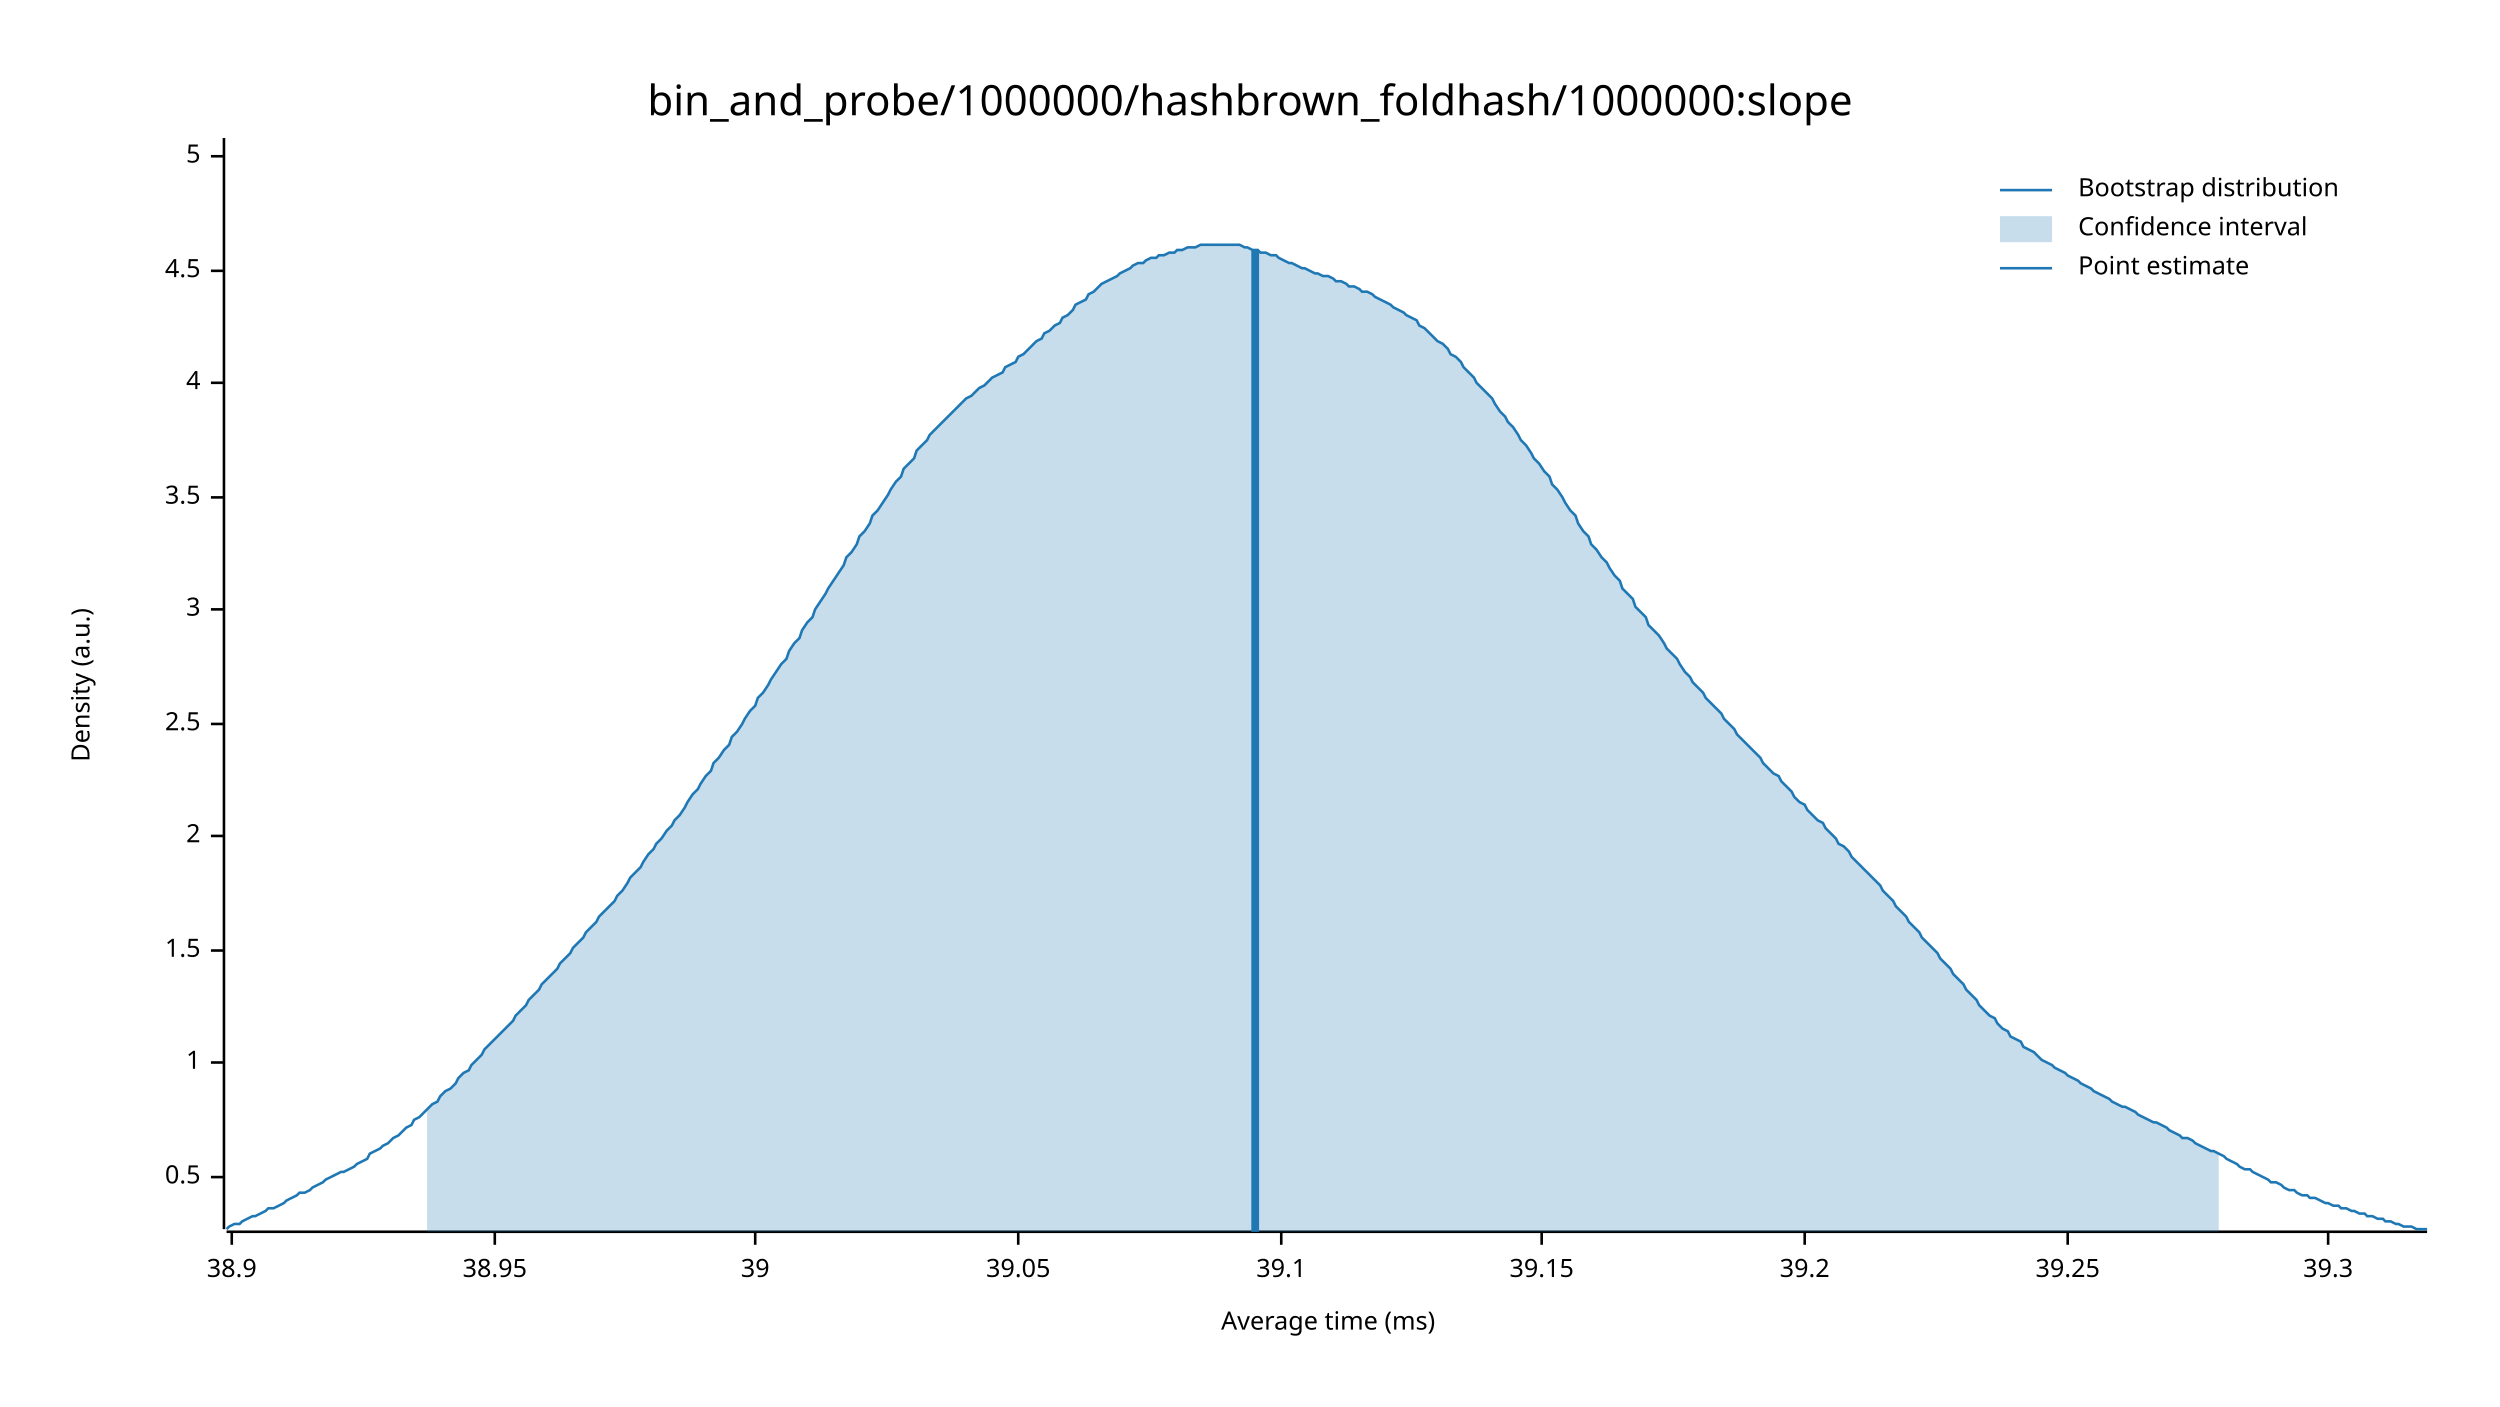
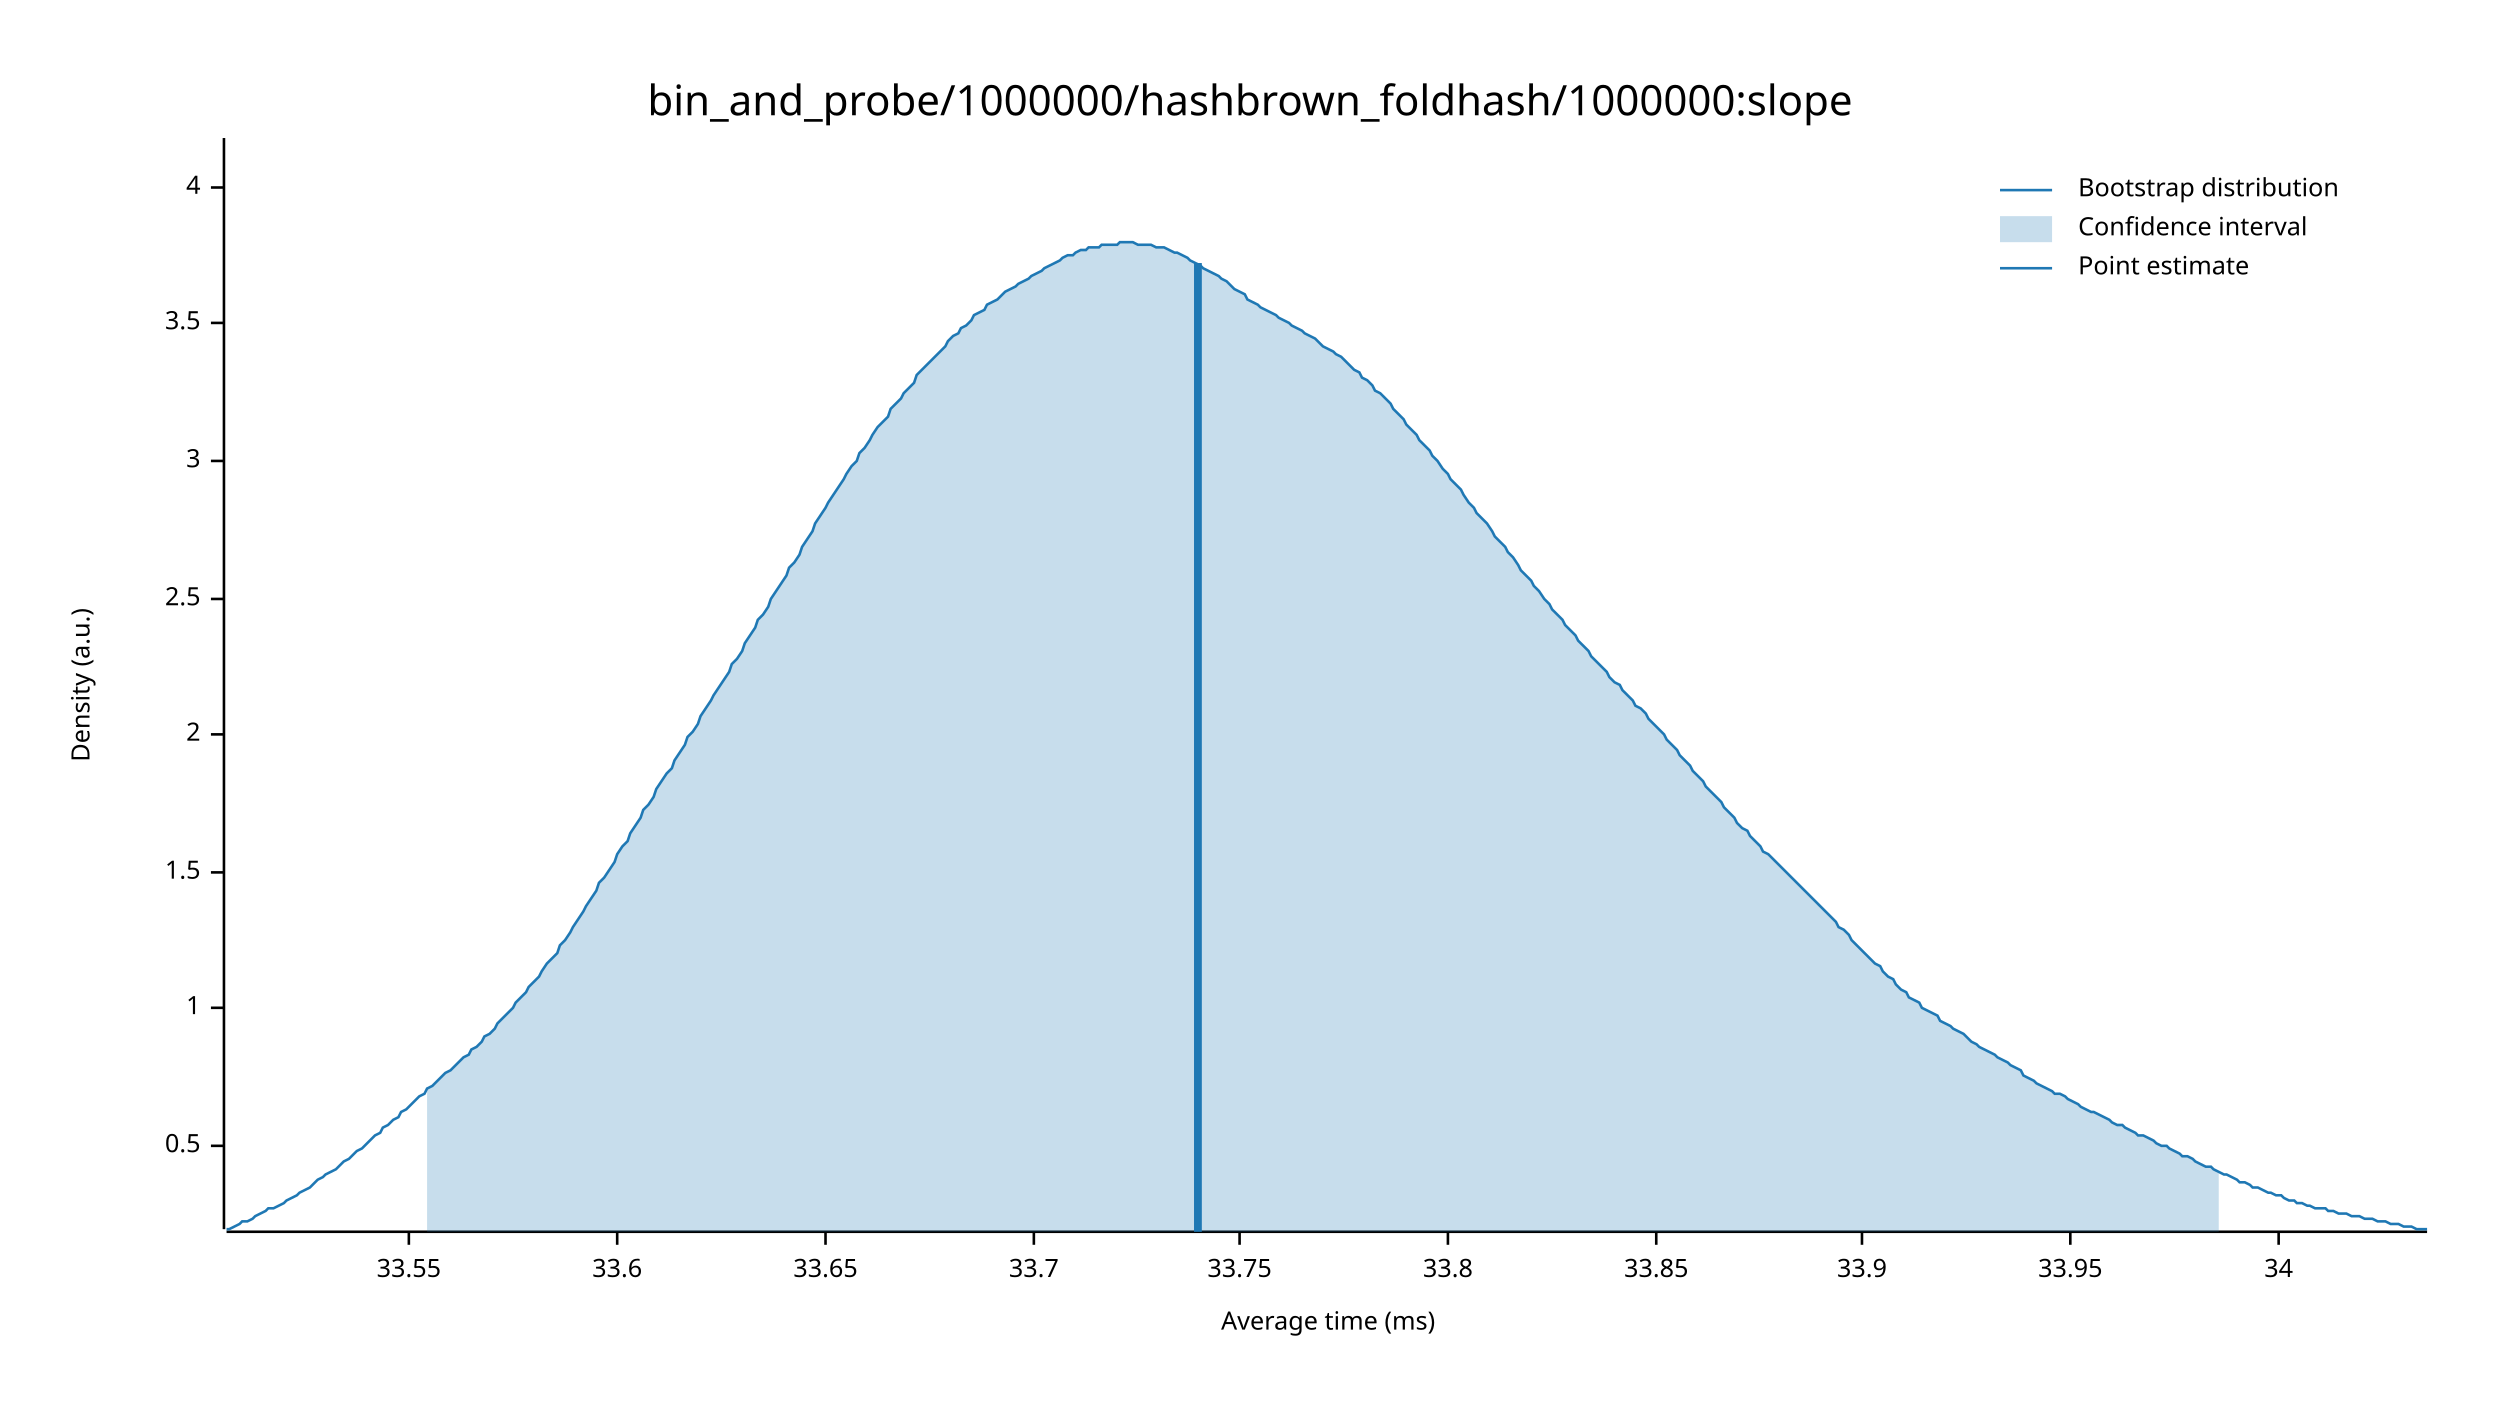
<svg xmlns="http://www.w3.org/2000/svg" width="960" height="540" viewBox="0 0 960 540">
  <text x="480" y="32" dy="0.76em" text-anchor="middle" font-family="sans-serif" font-size="16.129" opacity="1" fill="#000000">
bin_and_probe/1000000/hashbrown_foldhash/1000000:slope
</text>
  <text x="27" y="263" dy="0.76em" text-anchor="middle" font-family="sans-serif" font-size="9.677" opacity="1" fill="#000000" transform="rotate(270, 27, 263)">
Density (a.u.)
</text>
  <text x="510" y="513" dy="-0.5ex" text-anchor="middle" font-family="sans-serif" font-size="9.677" opacity="1" fill="#000000">
Average time (ms)
</text>
  <polyline fill="none" opacity="1" stroke="#000000" stroke-width="1" points="86,53 86,472 " />
-   <text x="77" y="452" dy="0.5ex" text-anchor="end" font-family="sans-serif" font-size="9.677" opacity="1" fill="#000000">
+   <text x="77" y="440" dy="0.5ex" text-anchor="end" font-family="sans-serif" font-size="9.677" opacity="1" fill="#000000">
0.5
</text>
-   <polyline fill="none" opacity="1" stroke="#000000" stroke-width="1" points="81,452 86,452 " />
-   <text x="77" y="408" dy="0.5ex" text-anchor="end" font-family="sans-serif" font-size="9.677" opacity="1" fill="#000000">
+   <polyline fill="none" opacity="1" stroke="#000000" stroke-width="1" points="81,440 86,440 " />
+   <text x="77" y="387" dy="0.5ex" text-anchor="end" font-family="sans-serif" font-size="9.677" opacity="1" fill="#000000">
1
</text>
-   <polyline fill="none" opacity="1" stroke="#000000" stroke-width="1" points="81,408 86,408 " />
-   <text x="77" y="365" dy="0.5ex" text-anchor="end" font-family="sans-serif" font-size="9.677" opacity="1" fill="#000000">
+   <polyline fill="none" opacity="1" stroke="#000000" stroke-width="1" points="81,387 86,387 " />
+   <text x="77" y="335" dy="0.5ex" text-anchor="end" font-family="sans-serif" font-size="9.677" opacity="1" fill="#000000">
1.5
</text>
-   <polyline fill="none" opacity="1" stroke="#000000" stroke-width="1" points="81,365 86,365 " />
-   <text x="77" y="321" dy="0.5ex" text-anchor="end" font-family="sans-serif" font-size="9.677" opacity="1" fill="#000000">
+   <polyline fill="none" opacity="1" stroke="#000000" stroke-width="1" points="81,335 86,335 " />
+   <text x="77" y="282" dy="0.5ex" text-anchor="end" font-family="sans-serif" font-size="9.677" opacity="1" fill="#000000">
2
</text>
-   <polyline fill="none" opacity="1" stroke="#000000" stroke-width="1" points="81,321 86,321 " />
-   <text x="77" y="278" dy="0.5ex" text-anchor="end" font-family="sans-serif" font-size="9.677" opacity="1" fill="#000000">
+   <polyline fill="none" opacity="1" stroke="#000000" stroke-width="1" points="81,282 86,282 " />
+   <text x="77" y="230" dy="0.5ex" text-anchor="end" font-family="sans-serif" font-size="9.677" opacity="1" fill="#000000">
2.5
</text>
-   <polyline fill="none" opacity="1" stroke="#000000" stroke-width="1" points="81,278 86,278 " />
-   <text x="77" y="234" dy="0.5ex" text-anchor="end" font-family="sans-serif" font-size="9.677" opacity="1" fill="#000000">
+   <polyline fill="none" opacity="1" stroke="#000000" stroke-width="1" points="81,230 86,230 " />
+   <text x="77" y="177" dy="0.5ex" text-anchor="end" font-family="sans-serif" font-size="9.677" opacity="1" fill="#000000">
3
</text>
-   <polyline fill="none" opacity="1" stroke="#000000" stroke-width="1" points="81,234 86,234 " />
-   <text x="77" y="191" dy="0.5ex" text-anchor="end" font-family="sans-serif" font-size="9.677" opacity="1" fill="#000000">
+   <polyline fill="none" opacity="1" stroke="#000000" stroke-width="1" points="81,177 86,177 " />
+   <text x="77" y="124" dy="0.5ex" text-anchor="end" font-family="sans-serif" font-size="9.677" opacity="1" fill="#000000">
3.5
</text>
-   <polyline fill="none" opacity="1" stroke="#000000" stroke-width="1" points="81,191 86,191 " />
-   <text x="77" y="147" dy="0.5ex" text-anchor="end" font-family="sans-serif" font-size="9.677" opacity="1" fill="#000000">
+   <polyline fill="none" opacity="1" stroke="#000000" stroke-width="1" points="81,124 86,124 " />
+   <text x="77" y="72" dy="0.5ex" text-anchor="end" font-family="sans-serif" font-size="9.677" opacity="1" fill="#000000">
4
</text>
-   <polyline fill="none" opacity="1" stroke="#000000" stroke-width="1" points="81,147 86,147 " />
-   <text x="77" y="104" dy="0.5ex" text-anchor="end" font-family="sans-serif" font-size="9.677" opacity="1" fill="#000000">
- 4.5
+   <polyline fill="none" opacity="1" stroke="#000000" stroke-width="1" points="81,72 86,72 " />
+   <polyline fill="none" opacity="1" stroke="#000000" stroke-width="1" points="87,473 932,473 " />
+   <text x="157" y="483" dy="0.76em" text-anchor="middle" font-family="sans-serif" font-size="9.677" opacity="1" fill="#000000">
+ 33.55
</text>
-   <polyline fill="none" opacity="1" stroke="#000000" stroke-width="1" points="81,104 86,104 " />
-   <text x="77" y="60" dy="0.5ex" text-anchor="end" font-family="sans-serif" font-size="9.677" opacity="1" fill="#000000">
- 5
+   <polyline fill="none" opacity="1" stroke="#000000" stroke-width="1" points="157,473 157,478 " />
+   <text x="237" y="483" dy="0.76em" text-anchor="middle" font-family="sans-serif" font-size="9.677" opacity="1" fill="#000000">
+ 33.6
</text>
-   <polyline fill="none" opacity="1" stroke="#000000" stroke-width="1" points="81,60 86,60 " />
-   <polyline fill="none" opacity="1" stroke="#000000" stroke-width="1" points="87,473 932,473 " />
-   <text x="89" y="483" dy="0.76em" text-anchor="middle" font-family="sans-serif" font-size="9.677" opacity="1" fill="#000000">
- 38.9
+   <polyline fill="none" opacity="1" stroke="#000000" stroke-width="1" points="237,473 237,478 " />
+   <text x="317" y="483" dy="0.76em" text-anchor="middle" font-family="sans-serif" font-size="9.677" opacity="1" fill="#000000">
+ 33.65
</text>
-   <polyline fill="none" opacity="1" stroke="#000000" stroke-width="1" points="89,473 89,478 " />
-   <text x="190" y="483" dy="0.76em" text-anchor="middle" font-family="sans-serif" font-size="9.677" opacity="1" fill="#000000">
- 38.95
+   <polyline fill="none" opacity="1" stroke="#000000" stroke-width="1" points="317,473 317,478 " />
+   <text x="397" y="483" dy="0.76em" text-anchor="middle" font-family="sans-serif" font-size="9.677" opacity="1" fill="#000000">
+ 33.7
</text>
-   <polyline fill="none" opacity="1" stroke="#000000" stroke-width="1" points="190,473 190,478 " />
-   <text x="290" y="483" dy="0.76em" text-anchor="middle" font-family="sans-serif" font-size="9.677" opacity="1" fill="#000000">
- 39
+   <polyline fill="none" opacity="1" stroke="#000000" stroke-width="1" points="397,473 397,478 " />
+   <text x="476" y="483" dy="0.76em" text-anchor="middle" font-family="sans-serif" font-size="9.677" opacity="1" fill="#000000">
+ 33.75
</text>
-   <polyline fill="none" opacity="1" stroke="#000000" stroke-width="1" points="290,473 290,478 " />
-   <text x="391" y="483" dy="0.76em" text-anchor="middle" font-family="sans-serif" font-size="9.677" opacity="1" fill="#000000">
- 39.05
+   <polyline fill="none" opacity="1" stroke="#000000" stroke-width="1" points="476,473 476,478 " />
+   <text x="556" y="483" dy="0.76em" text-anchor="middle" font-family="sans-serif" font-size="9.677" opacity="1" fill="#000000">
+ 33.8
</text>
-   <polyline fill="none" opacity="1" stroke="#000000" stroke-width="1" points="391,473 391,478 " />
-   <text x="492" y="483" dy="0.76em" text-anchor="middle" font-family="sans-serif" font-size="9.677" opacity="1" fill="#000000">
- 39.1
+   <polyline fill="none" opacity="1" stroke="#000000" stroke-width="1" points="556,473 556,478 " />
+   <text x="636" y="483" dy="0.76em" text-anchor="middle" font-family="sans-serif" font-size="9.677" opacity="1" fill="#000000">
+ 33.85
</text>
-   <polyline fill="none" opacity="1" stroke="#000000" stroke-width="1" points="492,473 492,478 " />
-   <text x="592" y="483" dy="0.76em" text-anchor="middle" font-family="sans-serif" font-size="9.677" opacity="1" fill="#000000">
- 39.15
+   <polyline fill="none" opacity="1" stroke="#000000" stroke-width="1" points="636,473 636,478 " />
+   <text x="715" y="483" dy="0.76em" text-anchor="middle" font-family="sans-serif" font-size="9.677" opacity="1" fill="#000000">
+ 33.9
</text>
-   <polyline fill="none" opacity="1" stroke="#000000" stroke-width="1" points="592,473 592,478 " />
-   <text x="693" y="483" dy="0.76em" text-anchor="middle" font-family="sans-serif" font-size="9.677" opacity="1" fill="#000000">
- 39.2
+   <polyline fill="none" opacity="1" stroke="#000000" stroke-width="1" points="715,473 715,478 " />
+   <text x="795" y="483" dy="0.76em" text-anchor="middle" font-family="sans-serif" font-size="9.677" opacity="1" fill="#000000">
+ 33.95
</text>
-   <polyline fill="none" opacity="1" stroke="#000000" stroke-width="1" points="693,473 693,478 " />
-   <text x="794" y="483" dy="0.76em" text-anchor="middle" font-family="sans-serif" font-size="9.677" opacity="1" fill="#000000">
- 39.25
+   <polyline fill="none" opacity="1" stroke="#000000" stroke-width="1" points="795,473 795,478 " />
+   <text x="875" y="483" dy="0.76em" text-anchor="middle" font-family="sans-serif" font-size="9.677" opacity="1" fill="#000000">
+ 34
</text>
-   <polyline fill="none" opacity="1" stroke="#000000" stroke-width="1" points="794,473 794,478 " />
-   <text x="894" y="483" dy="0.76em" text-anchor="middle" font-family="sans-serif" font-size="9.677" opacity="1" fill="#000000">
- 39.3
- </text>
-   <polyline fill="none" opacity="1" stroke="#000000" stroke-width="1" points="894,473 894,478 " />
-   <polyline fill="none" opacity="1" stroke="#1F78B4" stroke-width="1" points="87,472 88,471 90,470 92,470 93,469 95,468 97,467 98,467 100,466 102,465 103,464 105,464 107,463 109,462 110,461 112,460 114,459 115,458 117,458 119,457 120,456 122,455 124,454 125,453 127,452 129,451 131,450 132,450 134,449 136,448 137,447 139,446 141,445 142,443 144,442 146,441 147,440 149,439 151,437 153,436 154,435 156,433 158,432 159,430 161,429 163,427 164,426 166,424 168,423 169,421 171,419 173,418 175,416 176,414 178,412 180,411 181,409 183,407 185,405 186,403 188,401 190,399 191,398 193,396 195,394 197,392 198,390 200,388 202,386 203,384 205,382 207,380 208,378 210,376 212,374 214,372 215,370 217,368 219,366 220,364 222,362 224,360 225,358 227,356 229,354 230,352 232,350 234,348 236,346 237,344 239,342 241,339 242,337 244,335 246,333 247,331 249,328 251,326 252,324 254,322 256,319 258,317 259,315 261,313 263,310 264,308 266,305 268,303 269,301 271,298 273,296 274,293 276,291 278,288 280,286 281,283 283,281 285,278 286,276 288,273 290,271 291,268 293,266 295,263 296,261 298,258 300,255 302,253 303,250 305,247 307,245 308,242 310,239 312,237 313,234 315,231 317,228 318,226 320,223 322,220 324,217 325,214 327,212 329,209 330,206 332,204 334,201 335,198 337,196 339,193 341,190 342,188 344,185 346,183 347,180 349,178 351,176 352,173 354,171 356,169 357,167 359,165 361,163 363,161 364,160 366,158 368,156 369,155 371,153 373,152 374,151 376,149 378,148 379,147 381,145 383,144 385,143 386,141 388,140 390,139 391,137 393,136 395,134 396,133 398,131 400,130 401,128 403,127 405,125 407,124 408,122 410,121 412,119 413,117 415,116 417,115 418,113 420,112 422,110 423,109 425,108 427,107 429,106 430,105 432,104 434,103 435,102 437,101 439,101 440,100 442,99 444,99 445,98 447,98 449,97 451,97 452,96 454,96 456,95 457,95 459,95 461,94 462,94 464,94 466,94 468,94 469,94 471,94 473,94 474,94 476,94 478,95 479,95 481,96 483,96 484,97 486,97 488,98 490,98 491,99 493,100 495,101 496,101 498,102 500,103 501,103 503,104 505,105 506,105 508,106 510,106 512,107 513,108 515,108 517,109 518,110 520,110 522,111 523,112 525,112 527,113 528,114 530,115 532,116 534,117 535,118 537,119 539,120 540,121 542,122 544,123 545,125 547,126 549,128 550,129 552,131 554,132 556,134 557,136 559,137 561,139 562,141 564,143 566,145 567,147 569,149 571,151 573,153 574,155 576,158 578,160 579,162 581,164 583,167 584,169 586,171 588,174 589,176 591,178 593,181 595,183 596,186 598,188 600,191 601,193 603,196 605,198 606,201 608,204 610,206 611,209 613,211 615,214 617,216 618,218 620,221 622,223 623,226 625,228 627,230 628,233 630,235 632,237 633,240 635,242 637,244 639,247 640,249 642,251 644,253 645,255 647,258 649,260 650,262 652,264 654,266 655,268 657,270 659,272 661,274 662,276 664,278 666,280 667,282 669,284 671,286 672,287 674,289 676,291 677,293 679,295 681,297 683,298 684,300 686,302 688,304 689,306 691,308 693,309 694,311 696,313 698,315 700,316 701,318 703,320 705,322 706,324 708,325 710,327 711,329 713,331 715,333 716,334 718,336 720,338 722,340 723,342 725,344 727,346 728,348 730,350 732,352 733,354 735,356 737,358 738,360 740,362 742,364 744,366 745,368 747,370 749,372 750,374 752,376 754,378 755,380 757,382 759,384 760,386 762,388 764,390 766,391 767,393 769,395 771,396 772,398 774,399 776,400 777,402 779,403 781,404 782,405 784,407 786,408 788,409 789,410 791,411 793,412 794,413 796,414 798,415 799,416 801,417 803,418 804,419 806,420 808,421 810,422 811,423 813,424 815,425 816,425 818,426 820,427 821,428 823,429 825,430 827,431 828,431 830,432 832,433 833,434 835,435 837,436 838,437 840,437 842,438 843,439 845,440 847,441 849,442 850,442 852,443 854,444 855,445 857,446 859,447 860,448 862,449 864,449 865,450 867,451 869,452 871,453 872,454 874,454 876,455 877,456 879,457 881,457 882,458 884,459 886,459 887,460 889,460 891,461 893,462 894,462 896,463 898,463 899,464 901,464 903,465 904,465 906,466 908,466 909,467 911,467 913,468 915,468 916,469 918,469 920,470 921,470 923,471 925,471 926,471 928,472 930,472 932,472 " />
-   <polygon opacity="0.25" fill="#1F78B4" points="164,426 166,424 168,423 169,421 171,419 173,418 175,416 176,414 178,412 180,411 181,409 183,407 185,405 186,403 188,401 190,399 191,398 193,396 195,394 197,392 198,390 200,388 202,386 203,384 205,382 207,380 208,378 210,376 212,374 214,372 215,370 217,368 219,366 220,364 222,362 224,360 225,358 227,356 229,354 230,352 232,350 234,348 236,346 237,344 239,342 241,339 242,337 244,335 246,333 247,331 249,328 251,326 252,324 254,322 256,319 258,317 259,315 261,313 263,310 264,308 266,305 268,303 269,301 271,298 273,296 274,293 276,291 278,288 280,286 281,283 283,281 285,278 286,276 288,273 290,271 291,268 293,266 295,263 296,261 298,258 300,255 302,253 303,250 305,247 307,245 308,242 310,239 312,237 313,234 315,231 317,228 318,226 320,223 322,220 324,217 325,214 327,212 329,209 330,206 332,204 334,201 335,198 337,196 339,193 341,190 342,188 344,185 346,183 347,180 349,178 351,176 352,173 354,171 356,169 357,167 359,165 361,163 363,161 364,160 366,158 368,156 369,155 371,153 373,152 374,151 376,149 378,148 379,147 381,145 383,144 385,143 386,141 388,140 390,139 391,137 393,136 395,134 396,133 398,131 400,130 401,128 403,127 405,125 407,124 408,122 410,121 412,119 413,117 415,116 417,115 418,113 420,112 422,110 423,109 425,108 427,107 429,106 430,105 432,104 434,103 435,102 437,101 439,101 440,100 442,99 444,99 445,98 447,98 449,97 451,97 452,96 454,96 456,95 457,95 459,95 461,94 462,94 464,94 466,94 468,94 469,94 471,94 473,94 474,94 476,94 478,95 479,95 481,96 483,96 484,97 486,97 488,98 490,98 491,99 493,100 495,101 496,101 498,102 500,103 501,103 503,104 505,105 506,105 508,106 510,106 512,107 513,108 515,108 517,109 518,110 520,110 522,111 523,112 525,112 527,113 528,114 530,115 532,116 534,117 535,118 537,119 539,120 540,121 542,122 544,123 545,125 547,126 549,128 550,129 552,131 554,132 556,134 557,136 559,137 561,139 562,141 564,143 566,145 567,147 569,149 571,151 573,153 574,155 576,158 578,160 579,162 581,164 583,167 584,169 586,171 588,174 589,176 591,178 593,181 595,183 596,186 598,188 600,191 601,193 603,196 605,198 606,201 608,204 610,206 611,209 613,211 615,214 617,216 618,218 620,221 622,223 623,226 625,228 627,230 628,233 630,235 632,237 633,240 635,242 637,244 639,247 640,249 642,251 644,253 645,255 647,258 649,260 650,262 652,264 654,266 655,268 657,270 659,272 661,274 662,276 664,278 666,280 667,282 669,284 671,286 672,287 674,289 676,291 677,293 679,295 681,297 683,298 684,300 686,302 688,304 689,306 691,308 693,309 694,311 696,313 698,315 700,316 701,318 703,320 705,322 706,324 708,325 710,327 711,329 713,331 715,333 716,334 718,336 720,338 722,340 723,342 725,344 727,346 728,348 730,350 732,352 733,354 735,356 737,358 738,360 740,362 742,364 744,366 745,368 747,370 749,372 750,374 752,376 754,378 755,380 757,382 759,384 760,386 762,388 764,390 766,391 767,393 769,395 771,396 772,398 774,399 776,400 777,402 779,403 781,404 782,405 784,407 786,408 788,409 789,410 791,411 793,412 794,413 796,414 798,415 799,416 801,417 803,418 804,419 806,420 808,421 810,422 811,423 813,424 815,425 816,425 818,426 820,427 821,428 823,429 825,430 827,431 828,431 830,432 832,433 833,434 835,435 837,436 838,437 840,437 842,438 843,439 845,440 847,441 849,442 850,442 852,443 852,473 164,473 " />
-   <polyline fill="none" opacity="1" stroke="#1F78B4" stroke-width="3" points="482,473 482,96 " />
+   <polyline fill="none" opacity="1" stroke="#000000" stroke-width="1" points="875,473 875,478 " />
+   <polyline fill="none" opacity="1" stroke="#1F78B4" stroke-width="1" points="87,472 88,472 90,471 92,470 93,469 95,469 97,468 98,467 100,466 102,465 103,464 105,464 107,463 109,462 110,461 112,460 114,459 115,458 117,457 119,456 120,455 122,453 124,452 125,451 127,450 129,449 131,447 132,446 134,445 136,443 137,442 139,441 141,439 142,438 144,436 146,435 147,433 149,432 151,430 153,429 154,427 156,426 158,424 159,423 161,421 163,420 164,418 166,417 168,415 169,414 171,412 173,411 175,409 176,408 178,406 180,405 181,403 183,402 185,400 186,398 188,397 190,395 191,393 193,391 195,389 197,387 198,385 200,383 202,381 203,379 205,377 207,375 208,373 210,370 212,368 214,366 215,363 217,361 219,358 220,356 222,353 224,350 225,348 227,345 229,342 230,339 232,337 234,334 236,331 237,328 239,325 241,323 242,320 244,317 246,314 247,311 249,309 251,306 252,303 254,300 256,297 258,295 259,292 261,289 263,286 264,283 266,281 268,278 269,275 271,272 273,269 274,267 276,264 278,261 280,258 281,255 283,253 285,250 286,247 288,244 290,241 291,238 293,236 295,233 296,230 298,227 300,224 302,221 303,218 305,216 307,213 308,210 310,207 312,204 313,201 315,198 317,195 318,193 320,190 322,187 324,184 325,182 327,179 329,177 330,174 332,172 334,169 335,167 337,164 339,162 341,160 342,157 344,155 346,153 347,151 349,149 351,147 352,144 354,142 356,140 357,139 359,137 361,135 363,133 364,131 366,129 368,128 369,126 371,125 373,123 374,121 376,120 378,119 379,117 381,116 383,115 385,113 386,112 388,111 390,110 391,109 393,108 395,107 396,106 398,105 400,104 401,103 403,102 405,101 407,100 408,99 410,98 412,98 413,97 415,96 417,96 418,95 420,95 422,95 423,94 425,94 427,94 429,94 430,93 432,93 434,93 435,93 437,94 439,94 440,94 442,94 444,95 445,95 447,95 449,96 451,97 452,97 454,98 456,99 457,100 459,101 461,102 462,103 464,104 466,105 468,106 469,107 471,108 473,110 474,111 476,112 478,113 479,115 481,116 483,117 484,118 486,119 488,120 490,121 491,122 493,123 495,124 496,125 498,126 500,127 501,128 503,129 505,130 506,131 508,133 510,134 512,135 513,136 515,137 517,139 518,140 520,142 522,143 523,145 525,146 527,148 528,150 530,151 532,153 534,155 535,157 537,159 539,161 540,163 542,165 544,167 545,169 547,171 549,173 550,175 552,177 554,180 556,182 557,184 559,186 561,188 562,190 564,193 566,195 567,197 569,199 571,201 573,204 574,206 576,208 578,210 579,212 581,214 583,217 584,219 586,221 588,223 589,225 591,227 593,230 595,232 596,234 598,236 600,238 601,240 603,242 605,244 606,246 608,248 610,250 611,252 613,254 615,256 617,258 618,260 620,262 622,263 623,265 625,267 627,269 628,271 630,272 632,274 633,276 635,278 637,280 639,282 640,284 642,286 644,288 645,290 647,292 649,294 650,296 652,298 654,300 655,302 657,304 659,306 661,308 662,310 664,312 666,314 667,316 669,318 671,319 672,321 674,323 676,325 677,327 679,328 681,330 683,332 684,333 686,335 688,337 689,338 691,340 693,342 694,343 696,345 698,347 700,349 701,350 703,352 705,354 706,356 708,357 710,359 711,361 713,363 715,365 716,366 718,368 720,370 722,371 723,373 725,375 727,376 728,378 730,380 732,381 733,383 735,384 737,385 738,387 740,388 742,389 744,390 745,392 747,393 749,394 750,395 752,396 754,397 755,398 757,400 759,401 760,402 762,403 764,404 766,405 767,406 769,407 771,408 772,409 774,410 776,411 777,413 779,414 781,415 782,416 784,417 786,418 788,419 789,420 791,420 793,421 794,422 796,423 798,424 799,425 801,426 803,427 804,427 806,428 808,429 810,430 811,431 813,432 815,432 816,433 818,434 820,435 821,436 823,436 825,437 827,438 828,439 830,440 832,440 833,441 835,442 837,443 838,444 840,444 842,445 843,446 845,447 847,448 849,448 850,449 852,450 854,451 855,451 857,452 859,453 860,454 862,454 864,455 865,456 867,456 869,457 871,458 872,458 874,459 876,459 877,460 879,461 881,461 882,462 884,462 886,463 887,463 889,464 891,464 893,464 894,465 896,465 898,466 899,466 901,466 903,467 904,467 906,467 908,468 909,468 911,468 913,469 915,469 916,469 918,470 920,470 921,470 923,471 925,471 926,471 928,472 930,472 932,472 " />
+   <polygon opacity="0.25" fill="#1F78B4" points="164,418 166,417 168,415 169,414 171,412 173,411 175,409 176,408 178,406 180,405 181,403 183,402 185,400 186,398 188,397 190,395 191,393 193,391 195,389 197,387 198,385 200,383 202,381 203,379 205,377 207,375 208,373 210,370 212,368 214,366 215,363 217,361 219,358 220,356 222,353 224,350 225,348 227,345 229,342 230,339 232,337 234,334 236,331 237,328 239,325 241,323 242,320 244,317 246,314 247,311 249,309 251,306 252,303 254,300 256,297 258,295 259,292 261,289 263,286 264,283 266,281 268,278 269,275 271,272 273,269 274,267 276,264 278,261 280,258 281,255 283,253 285,250 286,247 288,244 290,241 291,238 293,236 295,233 296,230 298,227 300,224 302,221 303,218 305,216 307,213 308,210 310,207 312,204 313,201 315,198 317,195 318,193 320,190 322,187 324,184 325,182 327,179 329,177 330,174 332,172 334,169 335,167 337,164 339,162 341,160 342,157 344,155 346,153 347,151 349,149 351,147 352,144 354,142 356,140 357,139 359,137 361,135 363,133 364,131 366,129 368,128 369,126 371,125 373,123 374,121 376,120 378,119 379,117 381,116 383,115 385,113 386,112 388,111 390,110 391,109 393,108 395,107 396,106 398,105 400,104 401,103 403,102 405,101 407,100 408,99 410,98 412,98 413,97 415,96 417,96 418,95 420,95 422,95 423,94 425,94 427,94 429,94 430,93 432,93 434,93 435,93 437,94 439,94 440,94 442,94 444,95 445,95 447,95 449,96 451,97 452,97 454,98 456,99 457,100 459,101 461,102 462,103 464,104 466,105 468,106 469,107 471,108 473,110 474,111 476,112 478,113 479,115 481,116 483,117 484,118 486,119 488,120 490,121 491,122 493,123 495,124 496,125 498,126 500,127 501,128 503,129 505,130 506,131 508,133 510,134 512,135 513,136 515,137 517,139 518,140 520,142 522,143 523,145 525,146 527,148 528,150 530,151 532,153 534,155 535,157 537,159 539,161 540,163 542,165 544,167 545,169 547,171 549,173 550,175 552,177 554,180 556,182 557,184 559,186 561,188 562,190 564,193 566,195 567,197 569,199 571,201 573,204 574,206 576,208 578,210 579,212 581,214 583,217 584,219 586,221 588,223 589,225 591,227 593,230 595,232 596,234 598,236 600,238 601,240 603,242 605,244 606,246 608,248 610,250 611,252 613,254 615,256 617,258 618,260 620,262 622,263 623,265 625,267 627,269 628,271 630,272 632,274 633,276 635,278 637,280 639,282 640,284 642,286 644,288 645,290 647,292 649,294 650,296 652,298 654,300 655,302 657,304 659,306 661,308 662,310 664,312 666,314 667,316 669,318 671,319 672,321 674,323 676,325 677,327 679,328 681,330 683,332 684,333 686,335 688,337 689,338 691,340 693,342 694,343 696,345 698,347 700,349 701,350 703,352 705,354 706,356 708,357 710,359 711,361 713,363 715,365 716,366 718,368 720,370 722,371 723,373 725,375 727,376 728,378 730,380 732,381 733,383 735,384 737,385 738,387 740,388 742,389 744,390 745,392 747,393 749,394 750,395 752,396 754,397 755,398 757,400 759,401 760,402 762,403 764,404 766,405 767,406 769,407 771,408 772,409 774,410 776,411 777,413 779,414 781,415 782,416 784,417 786,418 788,419 789,420 791,420 793,421 794,422 796,423 798,424 799,425 801,426 803,427 804,427 806,428 808,429 810,430 811,431 813,432 815,432 816,433 818,434 820,435 821,436 823,436 825,437 827,438 828,439 830,440 832,440 833,441 835,442 837,443 838,444 840,444 842,445 843,446 845,447 847,448 849,448 850,449 852,450 852,473 164,473 " />
+   <polyline fill="none" opacity="1" stroke="#1F78B4" stroke-width="3" points="460,473 460,101 " />
  <text x="798" y="68" dy="0.76em" text-anchor="start" font-family="sans-serif" font-size="9.677" opacity="1" fill="#000000">
Bootstrap distribution
</text>
  <text x="798" y="83" dy="0.76em" text-anchor="start" font-family="sans-serif" font-size="9.677" opacity="1" fill="#000000">
Confidence interval
</text>
  <text x="798" y="98" dy="0.76em" text-anchor="start" font-family="sans-serif" font-size="9.677" opacity="1" fill="#000000">
Point estimate
</text>
  <polyline fill="none" opacity="1" stroke="#1F78B4" stroke-width="1" points="768,73 788,73 " />
  <rect x="768" y="83" width="20" height="10" opacity="0.25" fill="#1F78B4" stroke="none" />
  <polyline fill="none" opacity="1" stroke="#1F78B4" stroke-width="1" points="768,103 788,103 " />
</svg>
